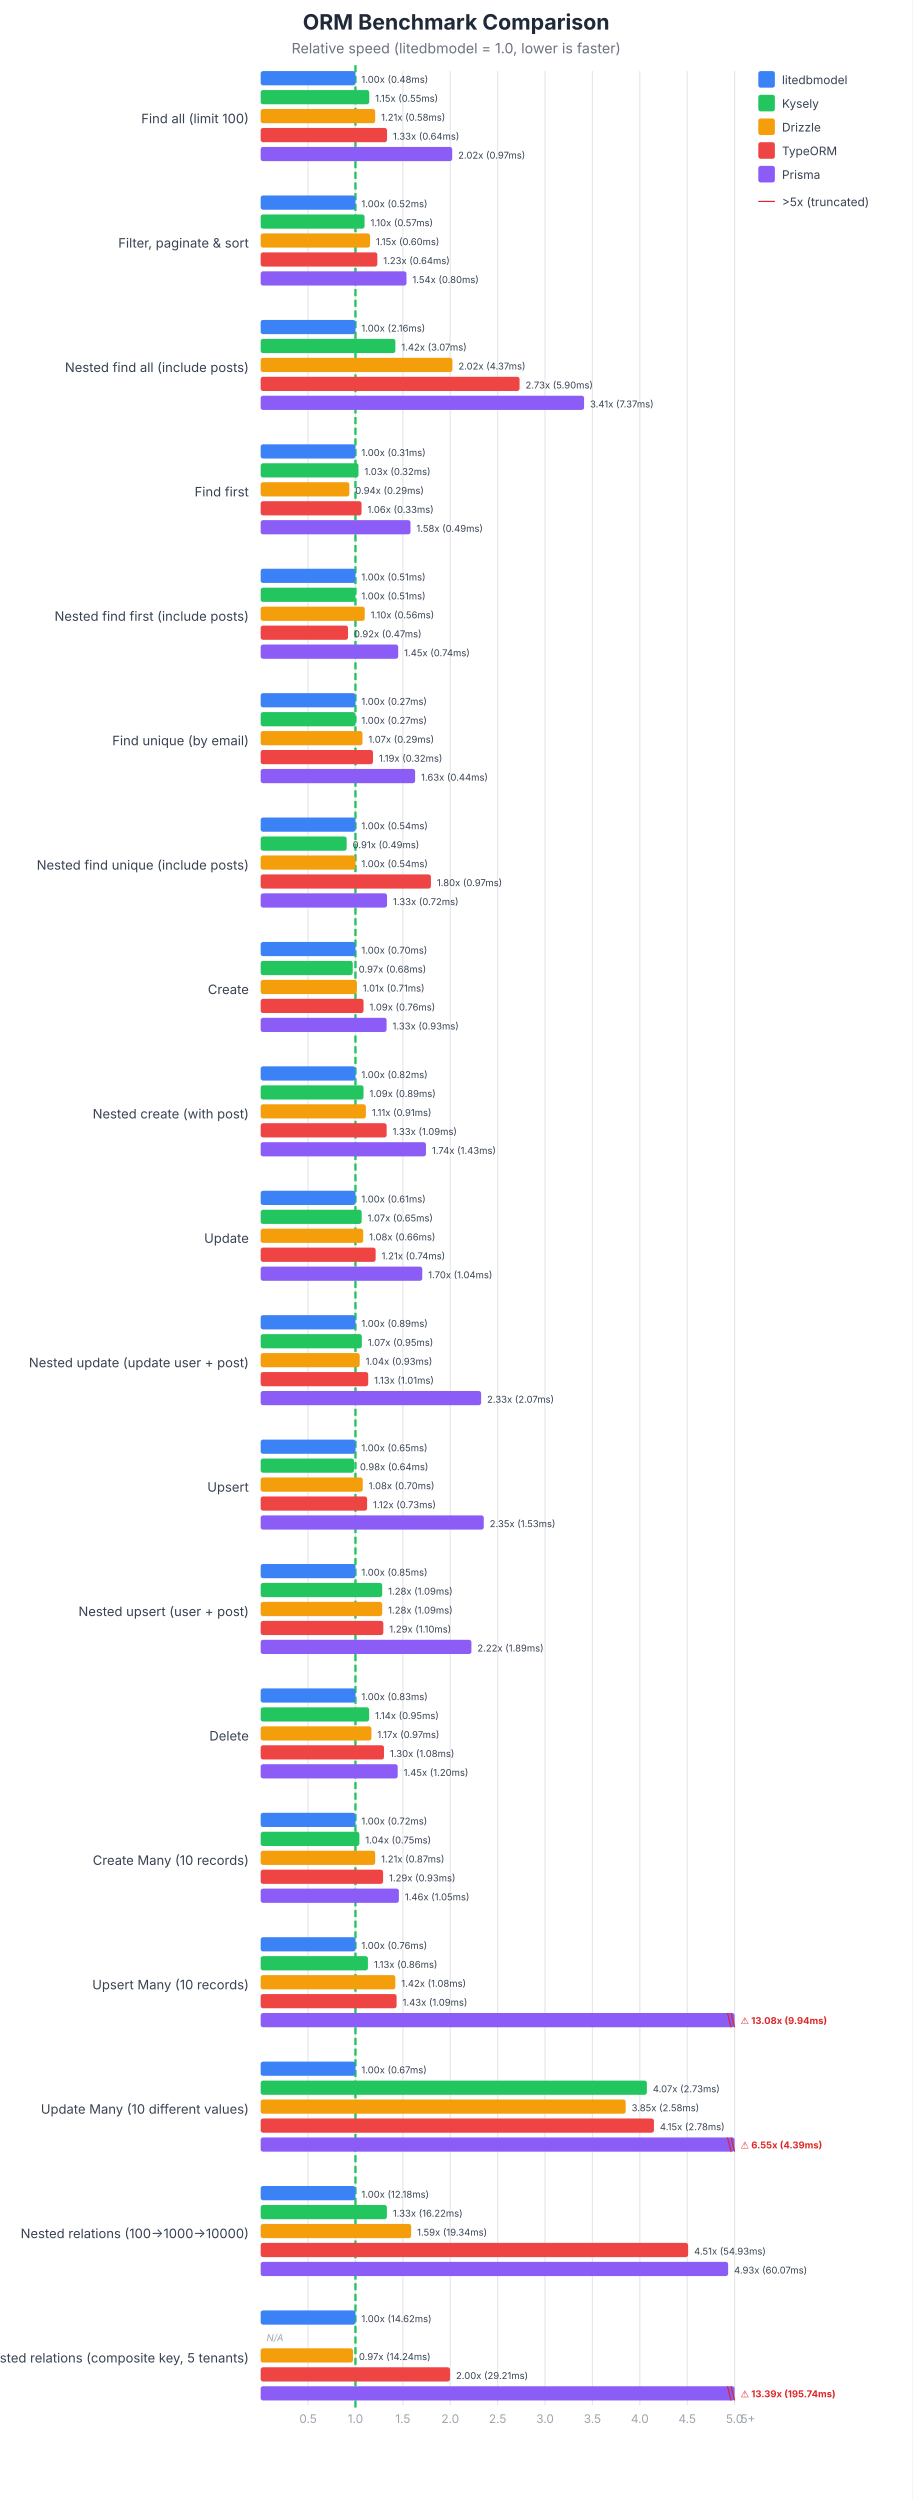
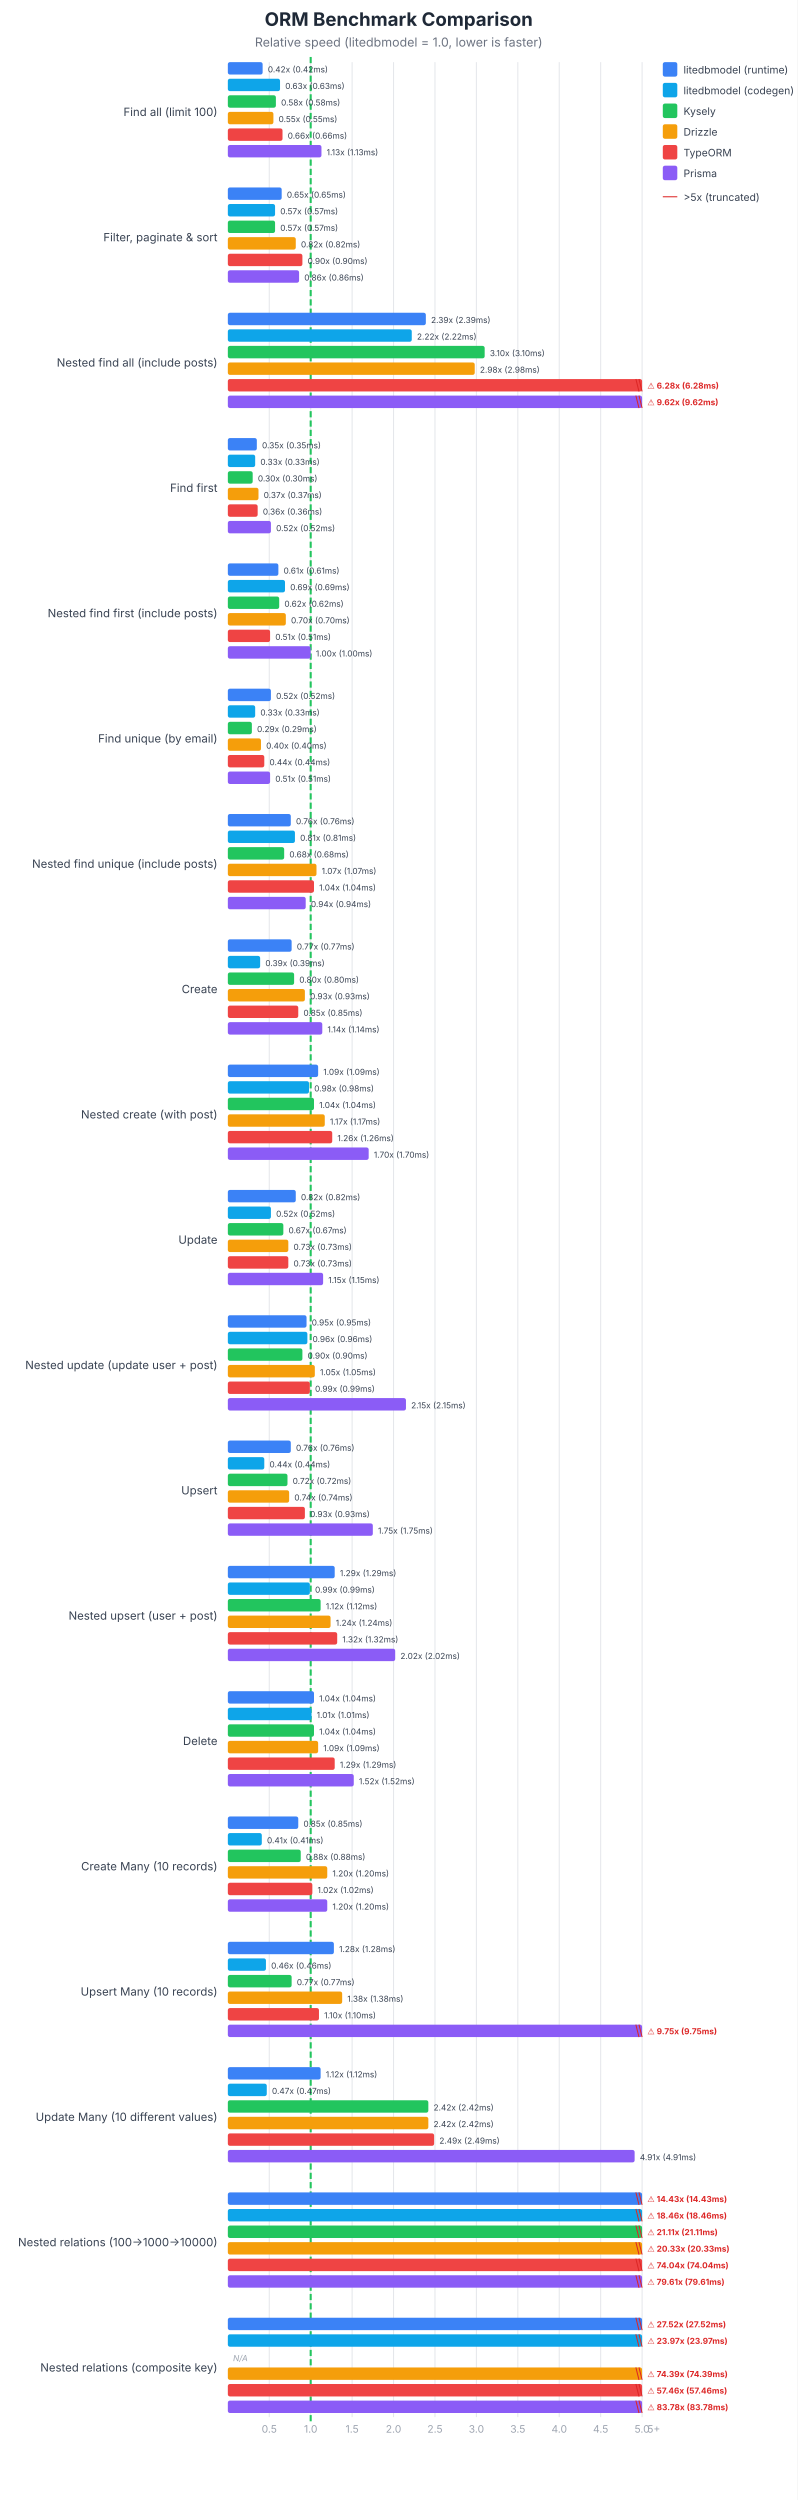
- <svg xmlns="http://www.w3.org/2000/svg" viewBox="0 0 770 2110" font-family="system-ui, -apple-system, sans-serif">
+ <svg xmlns="http://www.w3.org/2000/svg" viewBox="0 0 770 2414" font-family="system-ui, -apple-system, sans-serif">
  <rect width="100%" height="100%" fill="white" />
  <style>
    .title { font-size: 18px; font-weight: bold; fill: #1f2937; }
    .subtitle { font-size: 12px; fill: #6b7280; }
    .op-label { font-size: 11px; fill: #374151; }
    .orm-label { font-size: 9px; fill: #6b7280; }
    .value-label { font-size: 8px; fill: #374151; }
    .value-overflow { font-size: 8px; fill: #dc2626; font-weight: bold; }
    .axis-label { font-size: 10px; fill: #9ca3af; }
    .grid-line { stroke: #e5e7eb; stroke-width: 1; }
    .baseline { stroke: #22c55e; stroke-width: 2; stroke-dasharray: 6,3; }
    .overflow-line { stroke: #dc2626; stroke-width: 1; }
    .legend-text { font-size: 10px; fill: #374151; }
    .na-text { font-size: 8px; fill: #9ca3af; font-style: italic; }
  </style>
  <text x="385" y="25" text-anchor="middle" class="title">ORM Benchmark Comparison</text>
  <text x="385" y="45" text-anchor="middle" class="subtitle">Relative speed (litedbmodel = 1.0, lower is faster)</text>
  <g transform="translate(220, 60)">
-     <line x1="40" y1="0" x2="40" y2="1970" class="grid-line" />
-     <text x="40" y="1985" text-anchor="middle" class="axis-label">0.5</text>
-     <line x1="80" y1="0" x2="80" y2="1970" class="grid-line" />
-     <text x="80" y="1985" text-anchor="middle" class="axis-label">1.0</text>
-     <line x1="120" y1="0" x2="120" y2="1970" class="grid-line" />
-     <text x="120" y="1985" text-anchor="middle" class="axis-label">1.5</text>
-     <line x1="160" y1="0" x2="160" y2="1970" class="grid-line" />
-     <text x="160" y="1985" text-anchor="middle" class="axis-label">2.0</text>
-     <line x1="200" y1="0" x2="200" y2="1970" class="grid-line" />
-     <text x="200" y="1985" text-anchor="middle" class="axis-label">2.5</text>
-     <line x1="240" y1="0" x2="240" y2="1970" class="grid-line" />
-     <text x="240" y="1985" text-anchor="middle" class="axis-label">3.0</text>
-     <line x1="280" y1="0" x2="280" y2="1970" class="grid-line" />
-     <text x="280" y="1985" text-anchor="middle" class="axis-label">3.5</text>
-     <line x1="320" y1="0" x2="320" y2="1970" class="grid-line" />
-     <text x="320" y="1985" text-anchor="middle" class="axis-label">4.0</text>
-     <line x1="360" y1="0" x2="360" y2="1970" class="grid-line" />
-     <text x="360" y="1985" text-anchor="middle" class="axis-label">4.5</text>
-     <line x1="400" y1="0" x2="400" y2="1970" class="grid-line" />
-     <text x="400" y="1985" text-anchor="middle" class="axis-label">5.0</text>
-     <text x="405" y="1985" text-anchor="start" class="axis-label" fill="#dc2626">5+</text>
-     <line x1="80" y1="-5" x2="80" y2="1975" class="baseline" />
-     <text x="-10" y="40" text-anchor="end" dominant-baseline="middle" class="op-label">Find all (limit 100)</text>
-     <rect x="0" y="0" width="80" height="12" fill="#3b82f6" rx="2" />
-     <text x="85" y="7" dominant-baseline="middle" class="value-label">1.00x (0.48ms)</text>
-     <rect x="0" y="16" width="91.667" height="12" fill="#22c55e" rx="2" />
-     <text x="96.667" y="23" dominant-baseline="middle" class="value-label">1.15x (0.55ms)</text>
-     <rect x="0" y="32" width="96.667" height="12" fill="#f59e0b" rx="2" />
-     <text x="101.667" y="39" dominant-baseline="middle" class="value-label">1.21x (0.58ms)</text>
-     <rect x="0" y="48" width="106.667" height="12" fill="#ef4444" rx="2" />
-     <text x="111.667" y="55" dominant-baseline="middle" class="value-label">1.33x (0.64ms)</text>
-     <rect x="0" y="64" width="161.667" height="12" fill="#8b5cf6" rx="2" />
-     <text x="166.667" y="71" dominant-baseline="middle" class="value-label">2.02x (0.97ms)</text>
-     <text x="-10" y="145" text-anchor="end" dominant-baseline="middle" class="op-label">Filter, paginate &amp; sort</text>
-     <rect x="0" y="105" width="80" height="12" fill="#3b82f6" rx="2" />
-     <text x="85" y="112" dominant-baseline="middle" class="value-label">1.00x (0.52ms)</text>
-     <rect x="0" y="121" width="87.692" height="12" fill="#22c55e" rx="2" />
-     <text x="92.692" y="128" dominant-baseline="middle" class="value-label">1.10x (0.57ms)</text>
-     <rect x="0" y="137" width="92.308" height="12" fill="#f59e0b" rx="2" />
-     <text x="97.308" y="144" dominant-baseline="middle" class="value-label">1.15x (0.60ms)</text>
-     <rect x="0" y="153" width="98.462" height="12" fill="#ef4444" rx="2" />
-     <text x="103.462" y="160" dominant-baseline="middle" class="value-label">1.23x (0.64ms)</text>
-     <rect x="0" y="169" width="123.077" height="12" fill="#8b5cf6" rx="2" />
-     <text x="128.077" y="176" dominant-baseline="middle" class="value-label">1.54x (0.80ms)</text>
-     <text x="-10" y="250" text-anchor="end" dominant-baseline="middle" class="op-label">Nested find all (include posts)</text>
-     <rect x="0" y="210" width="80" height="12" fill="#3b82f6" rx="2" />
-     <text x="85" y="217" dominant-baseline="middle" class="value-label">1.00x (2.16ms)</text>
-     <rect x="0" y="226" width="113.704" height="12" fill="#22c55e" rx="2" />
-     <text x="118.704" y="233" dominant-baseline="middle" class="value-label">1.42x (3.07ms)</text>
-     <rect x="0" y="242" width="161.852" height="12" fill="#f59e0b" rx="2" />
-     <text x="166.852" y="249" dominant-baseline="middle" class="value-label">2.02x (4.37ms)</text>
-     <rect x="0" y="258" width="218.519" height="12" fill="#ef4444" rx="2" />
-     <text x="223.519" y="265" dominant-baseline="middle" class="value-label">2.73x (5.90ms)</text>
-     <rect x="0" y="274" width="272.963" height="12" fill="#8b5cf6" rx="2" />
-     <text x="277.963" y="281" dominant-baseline="middle" class="value-label">3.41x (7.37ms)</text>
-     <text x="-10" y="355" text-anchor="end" dominant-baseline="middle" class="op-label">Find first</text>
-     <rect x="0" y="315" width="80" height="12" fill="#3b82f6" rx="2" />
-     <text x="85" y="322" dominant-baseline="middle" class="value-label">1.00x (0.31ms)</text>
-     <rect x="0" y="331" width="82.581" height="12" fill="#22c55e" rx="2" />
-     <text x="87.581" y="338" dominant-baseline="middle" class="value-label">1.03x (0.32ms)</text>
-     <rect x="0" y="347" width="74.839" height="12" fill="#f59e0b" rx="2" />
-     <text x="79.839" y="354" dominant-baseline="middle" class="value-label">0.94x (0.29ms)</text>
-     <rect x="0" y="363" width="85.161" height="12" fill="#ef4444" rx="2" />
-     <text x="90.161" y="370" dominant-baseline="middle" class="value-label">1.06x (0.33ms)</text>
-     <rect x="0" y="379" width="126.452" height="12" fill="#8b5cf6" rx="2" />
-     <text x="131.452" y="386" dominant-baseline="middle" class="value-label">1.58x (0.49ms)</text>
-     <text x="-10" y="460" text-anchor="end" dominant-baseline="middle" class="op-label">Nested find first (include posts)</text>
-     <rect x="0" y="420" width="80" height="12" fill="#3b82f6" rx="2" />
-     <text x="85" y="427" dominant-baseline="middle" class="value-label">1.00x (0.51ms)</text>
-     <rect x="0" y="436" width="80" height="12" fill="#22c55e" rx="2" />
-     <text x="85" y="443" dominant-baseline="middle" class="value-label">1.00x (0.51ms)</text>
-     <rect x="0" y="452" width="87.843" height="12" fill="#f59e0b" rx="2" />
-     <text x="92.843" y="459" dominant-baseline="middle" class="value-label">1.10x (0.56ms)</text>
-     <rect x="0" y="468" width="73.725" height="12" fill="#ef4444" rx="2" />
-     <text x="78.725" y="475" dominant-baseline="middle" class="value-label">0.92x (0.47ms)</text>
-     <rect x="0" y="484" width="116.078" height="12" fill="#8b5cf6" rx="2" />
-     <text x="121.078" y="491" dominant-baseline="middle" class="value-label">1.45x (0.74ms)</text>
-     <text x="-10" y="565" text-anchor="end" dominant-baseline="middle" class="op-label">Find unique (by email)</text>
-     <rect x="0" y="525" width="80" height="12" fill="#3b82f6" rx="2" />
-     <text x="85" y="532" dominant-baseline="middle" class="value-label">1.00x (0.27ms)</text>
-     <rect x="0" y="541" width="80" height="12" fill="#22c55e" rx="2" />
-     <text x="85" y="548" dominant-baseline="middle" class="value-label">1.00x (0.27ms)</text>
-     <rect x="0" y="557" width="85.926" height="12" fill="#f59e0b" rx="2" />
-     <text x="90.926" y="564" dominant-baseline="middle" class="value-label">1.07x (0.29ms)</text>
-     <rect x="0" y="573" width="94.815" height="12" fill="#ef4444" rx="2" />
-     <text x="99.815" y="580" dominant-baseline="middle" class="value-label">1.19x (0.32ms)</text>
-     <rect x="0" y="589" width="130.37" height="12" fill="#8b5cf6" rx="2" />
-     <text x="135.37" y="596" dominant-baseline="middle" class="value-label">1.63x (0.44ms)</text>
-     <text x="-10" y="670" text-anchor="end" dominant-baseline="middle" class="op-label">Nested find unique (include posts)</text>
-     <rect x="0" y="630" width="80" height="12" fill="#3b82f6" rx="2" />
-     <text x="85" y="637" dominant-baseline="middle" class="value-label">1.00x (0.54ms)</text>
-     <rect x="0" y="646" width="72.593" height="12" fill="#22c55e" rx="2" />
-     <text x="77.593" y="653" dominant-baseline="middle" class="value-label">0.91x (0.49ms)</text>
-     <rect x="0" y="662" width="80" height="12" fill="#f59e0b" rx="2" />
-     <text x="85" y="669" dominant-baseline="middle" class="value-label">1.00x (0.54ms)</text>
-     <rect x="0" y="678" width="143.704" height="12" fill="#ef4444" rx="2" />
-     <text x="148.704" y="685" dominant-baseline="middle" class="value-label">1.80x (0.97ms)</text>
-     <rect x="0" y="694" width="106.667" height="12" fill="#8b5cf6" rx="2" />
-     <text x="111.667" y="701" dominant-baseline="middle" class="value-label">1.33x (0.72ms)</text>
-     <text x="-10" y="775" text-anchor="end" dominant-baseline="middle" class="op-label">Create</text>
-     <rect x="0" y="735" width="80" height="12" fill="#3b82f6" rx="2" />
-     <text x="85" y="742" dominant-baseline="middle" class="value-label">1.00x (0.70ms)</text>
-     <rect x="0" y="751" width="77.714" height="12" fill="#22c55e" rx="2" />
-     <text x="82.714" y="758" dominant-baseline="middle" class="value-label">0.97x (0.68ms)</text>
-     <rect x="0" y="767" width="81.143" height="12" fill="#f59e0b" rx="2" />
-     <text x="86.143" y="774" dominant-baseline="middle" class="value-label">1.01x (0.71ms)</text>
-     <rect x="0" y="783" width="86.857" height="12" fill="#ef4444" rx="2" />
-     <text x="91.857" y="790" dominant-baseline="middle" class="value-label">1.09x (0.76ms)</text>
-     <rect x="0" y="799" width="106.286" height="12" fill="#8b5cf6" rx="2" />
-     <text x="111.286" y="806" dominant-baseline="middle" class="value-label">1.33x (0.93ms)</text>
-     <text x="-10" y="880" text-anchor="end" dominant-baseline="middle" class="op-label">Nested create (with post)</text>
-     <rect x="0" y="840" width="80" height="12" fill="#3b82f6" rx="2" />
-     <text x="85" y="847" dominant-baseline="middle" class="value-label">1.00x (0.82ms)</text>
-     <rect x="0" y="856" width="86.829" height="12" fill="#22c55e" rx="2" />
-     <text x="91.829" y="863" dominant-baseline="middle" class="value-label">1.09x (0.89ms)</text>
-     <rect x="0" y="872" width="88.78" height="12" fill="#f59e0b" rx="2" />
-     <text x="93.78" y="879" dominant-baseline="middle" class="value-label">1.11x (0.91ms)</text>
-     <rect x="0" y="888" width="106.341" height="12" fill="#ef4444" rx="2" />
-     <text x="111.341" y="895" dominant-baseline="middle" class="value-label">1.33x (1.09ms)</text>
-     <rect x="0" y="904" width="139.512" height="12" fill="#8b5cf6" rx="2" />
-     <text x="144.512" y="911" dominant-baseline="middle" class="value-label">1.74x (1.43ms)</text>
-     <text x="-10" y="985" text-anchor="end" dominant-baseline="middle" class="op-label">Update</text>
-     <rect x="0" y="945" width="80" height="12" fill="#3b82f6" rx="2" />
-     <text x="85" y="952" dominant-baseline="middle" class="value-label">1.00x (0.61ms)</text>
-     <rect x="0" y="961" width="85.246" height="12" fill="#22c55e" rx="2" />
-     <text x="90.246" y="968" dominant-baseline="middle" class="value-label">1.07x (0.65ms)</text>
-     <rect x="0" y="977" width="86.557" height="12" fill="#f59e0b" rx="2" />
-     <text x="91.557" y="984" dominant-baseline="middle" class="value-label">1.08x (0.66ms)</text>
-     <rect x="0" y="993" width="97.049" height="12" fill="#ef4444" rx="2" />
-     <text x="102.049" y="1000" dominant-baseline="middle" class="value-label">1.21x (0.74ms)</text>
-     <rect x="0" y="1009" width="136.393" height="12" fill="#8b5cf6" rx="2" />
-     <text x="141.393" y="1016" dominant-baseline="middle" class="value-label">1.70x (1.04ms)</text>
-     <text x="-10" y="1090" text-anchor="end" dominant-baseline="middle" class="op-label">Nested update (update user + post)</text>
-     <rect x="0" y="1050" width="80" height="12" fill="#3b82f6" rx="2" />
-     <text x="85" y="1057" dominant-baseline="middle" class="value-label">1.00x (0.89ms)</text>
-     <rect x="0" y="1066" width="85.393" height="12" fill="#22c55e" rx="2" />
-     <text x="90.393" y="1073" dominant-baseline="middle" class="value-label">1.07x (0.95ms)</text>
-     <rect x="0" y="1082" width="83.596" height="12" fill="#f59e0b" rx="2" />
-     <text x="88.596" y="1089" dominant-baseline="middle" class="value-label">1.04x (0.93ms)</text>
-     <rect x="0" y="1098" width="90.787" height="12" fill="#ef4444" rx="2" />
-     <text x="95.787" y="1105" dominant-baseline="middle" class="value-label">1.13x (1.01ms)</text>
-     <rect x="0" y="1114" width="186.067" height="12" fill="#8b5cf6" rx="2" />
-     <text x="191.067" y="1121" dominant-baseline="middle" class="value-label">2.33x (2.07ms)</text>
-     <text x="-10" y="1195" text-anchor="end" dominant-baseline="middle" class="op-label">Upsert</text>
-     <rect x="0" y="1155" width="80" height="12" fill="#3b82f6" rx="2" />
-     <text x="85" y="1162" dominant-baseline="middle" class="value-label">1.00x (0.65ms)</text>
-     <rect x="0" y="1171" width="78.769" height="12" fill="#22c55e" rx="2" />
-     <text x="83.769" y="1178" dominant-baseline="middle" class="value-label">0.98x (0.64ms)</text>
-     <rect x="0" y="1187" width="86.154" height="12" fill="#f59e0b" rx="2" />
-     <text x="91.154" y="1194" dominant-baseline="middle" class="value-label">1.08x (0.70ms)</text>
-     <rect x="0" y="1203" width="89.846" height="12" fill="#ef4444" rx="2" />
-     <text x="94.846" y="1210" dominant-baseline="middle" class="value-label">1.12x (0.73ms)</text>
-     <rect x="0" y="1219" width="188.308" height="12" fill="#8b5cf6" rx="2" />
-     <text x="193.308" y="1226" dominant-baseline="middle" class="value-label">2.35x (1.53ms)</text>
-     <text x="-10" y="1300" text-anchor="end" dominant-baseline="middle" class="op-label">Nested upsert (user + post)</text>
-     <rect x="0" y="1260" width="80" height="12" fill="#3b82f6" rx="2" />
-     <text x="85" y="1267" dominant-baseline="middle" class="value-label">1.00x (0.85ms)</text>
-     <rect x="0" y="1276" width="102.588" height="12" fill="#22c55e" rx="2" />
-     <text x="107.588" y="1283" dominant-baseline="middle" class="value-label">1.28x (1.09ms)</text>
-     <rect x="0" y="1292" width="102.588" height="12" fill="#f59e0b" rx="2" />
-     <text x="107.588" y="1299" dominant-baseline="middle" class="value-label">1.28x (1.09ms)</text>
-     <rect x="0" y="1308" width="103.529" height="12" fill="#ef4444" rx="2" />
-     <text x="108.529" y="1315" dominant-baseline="middle" class="value-label">1.29x (1.10ms)</text>
-     <rect x="0" y="1324" width="177.882" height="12" fill="#8b5cf6" rx="2" />
-     <text x="182.882" y="1331" dominant-baseline="middle" class="value-label">2.22x (1.89ms)</text>
-     <text x="-10" y="1405" text-anchor="end" dominant-baseline="middle" class="op-label">Delete</text>
-     <rect x="0" y="1365" width="80" height="12" fill="#3b82f6" rx="2" />
-     <text x="85" y="1372" dominant-baseline="middle" class="value-label">1.00x (0.83ms)</text>
-     <rect x="0" y="1381" width="91.566" height="12" fill="#22c55e" rx="2" />
-     <text x="96.566" y="1388" dominant-baseline="middle" class="value-label">1.14x (0.95ms)</text>
-     <rect x="0" y="1397" width="93.494" height="12" fill="#f59e0b" rx="2" />
-     <text x="98.494" y="1404" dominant-baseline="middle" class="value-label">1.17x (0.97ms)</text>
-     <rect x="0" y="1413" width="104.096" height="12" fill="#ef4444" rx="2" />
-     <text x="109.096" y="1420" dominant-baseline="middle" class="value-label">1.30x (1.08ms)</text>
-     <rect x="0" y="1429" width="115.663" height="12" fill="#8b5cf6" rx="2" />
-     <text x="120.663" y="1436" dominant-baseline="middle" class="value-label">1.45x (1.20ms)</text>
-     <text x="-10" y="1510" text-anchor="end" dominant-baseline="middle" class="op-label">Create Many (10 records)</text>
-     <rect x="0" y="1470" width="80" height="12" fill="#3b82f6" rx="2" />
-     <text x="85" y="1477" dominant-baseline="middle" class="value-label">1.00x (0.72ms)</text>
-     <rect x="0" y="1486" width="83.333" height="12" fill="#22c55e" rx="2" />
-     <text x="88.333" y="1493" dominant-baseline="middle" class="value-label">1.04x (0.75ms)</text>
-     <rect x="0" y="1502" width="96.667" height="12" fill="#f59e0b" rx="2" />
-     <text x="101.667" y="1509" dominant-baseline="middle" class="value-label">1.21x (0.87ms)</text>
-     <rect x="0" y="1518" width="103.333" height="12" fill="#ef4444" rx="2" />
-     <text x="108.333" y="1525" dominant-baseline="middle" class="value-label">1.29x (0.93ms)</text>
-     <rect x="0" y="1534" width="116.667" height="12" fill="#8b5cf6" rx="2" />
-     <text x="121.667" y="1541" dominant-baseline="middle" class="value-label">1.46x (1.05ms)</text>
-     <text x="-10" y="1615" text-anchor="end" dominant-baseline="middle" class="op-label">Upsert Many (10 records)</text>
-     <rect x="0" y="1575" width="80" height="12" fill="#3b82f6" rx="2" />
-     <text x="85" y="1582" dominant-baseline="middle" class="value-label">1.00x (0.76ms)</text>
-     <rect x="0" y="1591" width="90.526" height="12" fill="#22c55e" rx="2" />
-     <text x="95.526" y="1598" dominant-baseline="middle" class="value-label">1.13x (0.86ms)</text>
-     <rect x="0" y="1607" width="113.684" height="12" fill="#f59e0b" rx="2" />
-     <text x="118.684" y="1614" dominant-baseline="middle" class="value-label">1.42x (1.08ms)</text>
-     <rect x="0" y="1623" width="114.737" height="12" fill="#ef4444" rx="2" />
-     <text x="119.737" y="1630" dominant-baseline="middle" class="value-label">1.43x (1.09ms)</text>
-     <rect x="0" y="1639" width="400" height="12" fill="#8b5cf6" rx="2" />
-     <line x1="397" y1="1639" x2="400" y2="1651" class="overflow-line" />
-     <line x1="394" y1="1639" x2="397" y2="1651" class="overflow-line" />
-     <text x="405" y="1646" dominant-baseline="middle" class="value-overflow">⚠️ 13.08x (9.94ms)</text>
-     <text x="-10" y="1720" text-anchor="end" dominant-baseline="middle" class="op-label">Update Many (10 different values)</text>
-     <rect x="0" y="1680" width="80" height="12" fill="#3b82f6" rx="2" />
-     <text x="85" y="1687" dominant-baseline="middle" class="value-label">1.00x (0.67ms)</text>
-     <rect x="0" y="1696" width="325.97" height="12" fill="#22c55e" rx="2" />
-     <text x="330.97" y="1703" dominant-baseline="middle" class="value-label">4.07x (2.73ms)</text>
-     <rect x="0" y="1712" width="308.06" height="12" fill="#f59e0b" rx="2" />
-     <text x="313.06" y="1719" dominant-baseline="middle" class="value-label">3.85x (2.58ms)</text>
-     <rect x="0" y="1728" width="331.94" height="12" fill="#ef4444" rx="2" />
-     <text x="336.94" y="1735" dominant-baseline="middle" class="value-label">4.15x (2.78ms)</text>
-     <rect x="0" y="1744" width="400" height="12" fill="#8b5cf6" rx="2" />
-     <line x1="397" y1="1744" x2="400" y2="1756" class="overflow-line" />
-     <line x1="394" y1="1744" x2="397" y2="1756" class="overflow-line" />
-     <text x="405" y="1751" dominant-baseline="middle" class="value-overflow">⚠️ 6.55x (4.39ms)</text>
-     <text x="-10" y="1825" text-anchor="end" dominant-baseline="middle" class="op-label">Nested relations (100→1000→10000)</text>
-     <rect x="0" y="1785" width="80" height="12" fill="#3b82f6" rx="2" />
-     <text x="85" y="1792" dominant-baseline="middle" class="value-label">1.00x (12.18ms)</text>
-     <rect x="0" y="1801" width="106.535" height="12" fill="#22c55e" rx="2" />
-     <text x="111.535" y="1808" dominant-baseline="middle" class="value-label">1.33x (16.22ms)</text>
-     <rect x="0" y="1817" width="127.028" height="12" fill="#f59e0b" rx="2" />
-     <text x="132.028" y="1824" dominant-baseline="middle" class="value-label">1.59x (19.34ms)</text>
-     <rect x="0" y="1833" width="360.788" height="12" fill="#ef4444" rx="2" />
-     <text x="365.788" y="1840" dominant-baseline="middle" class="value-label">4.51x (54.93ms)</text>
-     <rect x="0" y="1849" width="394.548" height="12" fill="#8b5cf6" rx="2" />
-     <text x="399.548" y="1856" dominant-baseline="middle" class="value-label">4.93x (60.07ms)</text>
-     <text x="-10" y="1930" text-anchor="end" dominant-baseline="middle" class="op-label">Nested relations (composite key, 5 tenants)</text>
-     <rect x="0" y="1890" width="80" height="12" fill="#3b82f6" rx="2" />
-     <text x="85" y="1897" dominant-baseline="middle" class="value-label">1.00x (14.62ms)</text>
-     <text x="5" y="1913" dominant-baseline="middle" class="na-text">N/A</text>
-     <rect x="0" y="1922" width="77.921" height="12" fill="#f59e0b" rx="2" />
-     <text x="82.921" y="1929" dominant-baseline="middle" class="value-label">0.97x (14.24ms)</text>
-     <rect x="0" y="1938" width="159.836" height="12" fill="#ef4444" rx="2" />
-     <text x="164.836" y="1945" dominant-baseline="middle" class="value-label">2.00x (29.21ms)</text>
-     <rect x="0" y="1954" width="400" height="12" fill="#8b5cf6" rx="2" />
-     <line x1="397" y1="1954" x2="400" y2="1966" class="overflow-line" />
-     <line x1="394" y1="1954" x2="397" y2="1966" class="overflow-line" />
-     <text x="405" y="1961" dominant-baseline="middle" class="value-overflow">⚠️ 13.39x (195.74ms)</text>
+     <line x1="40" y1="0" x2="40" y2="2274" class="grid-line" />
+     <text x="40" y="2289" text-anchor="middle" class="axis-label">0.5</text>
+     <line x1="80" y1="0" x2="80" y2="2274" class="grid-line" />
+     <text x="80" y="2289" text-anchor="middle" class="axis-label">1.0</text>
+     <line x1="120" y1="0" x2="120" y2="2274" class="grid-line" />
+     <text x="120" y="2289" text-anchor="middle" class="axis-label">1.5</text>
+     <line x1="160" y1="0" x2="160" y2="2274" class="grid-line" />
+     <text x="160" y="2289" text-anchor="middle" class="axis-label">2.0</text>
+     <line x1="200" y1="0" x2="200" y2="2274" class="grid-line" />
+     <text x="200" y="2289" text-anchor="middle" class="axis-label">2.5</text>
+     <line x1="240" y1="0" x2="240" y2="2274" class="grid-line" />
+     <text x="240" y="2289" text-anchor="middle" class="axis-label">3.0</text>
+     <line x1="280" y1="0" x2="280" y2="2274" class="grid-line" />
+     <text x="280" y="2289" text-anchor="middle" class="axis-label">3.5</text>
+     <line x1="320" y1="0" x2="320" y2="2274" class="grid-line" />
+     <text x="320" y="2289" text-anchor="middle" class="axis-label">4.0</text>
+     <line x1="360" y1="0" x2="360" y2="2274" class="grid-line" />
+     <text x="360" y="2289" text-anchor="middle" class="axis-label">4.5</text>
+     <line x1="400" y1="0" x2="400" y2="2274" class="grid-line" />
+     <text x="400" y="2289" text-anchor="middle" class="axis-label">5.0</text>
+     <text x="405" y="2289" text-anchor="start" class="axis-label" fill="#dc2626">5+</text>
+     <line x1="80" y1="-5" x2="80" y2="2279" class="baseline" />
+     <text x="-10" y="48" text-anchor="end" dominant-baseline="middle" class="op-label">Find all (limit 100)</text>
+     <rect x="0" y="0" width="33.6" height="12" fill="#3b82f6" rx="2" />
+     <text x="38.6" y="7" dominant-baseline="middle" class="value-label">0.42x (0.42ms)</text>
+     <rect x="0" y="16" width="50.4" height="12" fill="#0ea5e9" rx="2" />
+     <text x="55.4" y="23" dominant-baseline="middle" class="value-label">0.63x (0.63ms)</text>
+     <rect x="0" y="32" width="46.4" height="12" fill="#22c55e" rx="2" />
+     <text x="51.4" y="39" dominant-baseline="middle" class="value-label">0.58x (0.58ms)</text>
+     <rect x="0" y="48" width="44" height="12" fill="#f59e0b" rx="2" />
+     <text x="49" y="55" dominant-baseline="middle" class="value-label">0.55x (0.55ms)</text>
+     <rect x="0" y="64" width="52.8" height="12" fill="#ef4444" rx="2" />
+     <text x="57.8" y="71" dominant-baseline="middle" class="value-label">0.66x (0.66ms)</text>
+     <rect x="0" y="80" width="90.4" height="12" fill="#8b5cf6" rx="2" />
+     <text x="95.4" y="87" dominant-baseline="middle" class="value-label">1.13x (1.13ms)</text>
+     <text x="-10" y="169" text-anchor="end" dominant-baseline="middle" class="op-label">Filter, paginate &amp; sort</text>
+     <rect x="0" y="121" width="52" height="12" fill="#3b82f6" rx="2" />
+     <text x="57" y="128" dominant-baseline="middle" class="value-label">0.65x (0.65ms)</text>
+     <rect x="0" y="137" width="45.6" height="12" fill="#0ea5e9" rx="2" />
+     <text x="50.6" y="144" dominant-baseline="middle" class="value-label">0.57x (0.57ms)</text>
+     <rect x="0" y="153" width="45.6" height="12" fill="#22c55e" rx="2" />
+     <text x="50.6" y="160" dominant-baseline="middle" class="value-label">0.57x (0.57ms)</text>
+     <rect x="0" y="169" width="65.6" height="12" fill="#f59e0b" rx="2" />
+     <text x="70.6" y="176" dominant-baseline="middle" class="value-label">0.82x (0.82ms)</text>
+     <rect x="0" y="185" width="72" height="12" fill="#ef4444" rx="2" />
+     <text x="77" y="192" dominant-baseline="middle" class="value-label">0.90x (0.90ms)</text>
+     <rect x="0" y="201" width="68.8" height="12" fill="#8b5cf6" rx="2" />
+     <text x="73.8" y="208" dominant-baseline="middle" class="value-label">0.86x (0.86ms)</text>
+     <text x="-10" y="290" text-anchor="end" dominant-baseline="middle" class="op-label">Nested find all (include posts)</text>
+     <rect x="0" y="242" width="191.2" height="12" fill="#3b82f6" rx="2" />
+     <text x="196.2" y="249" dominant-baseline="middle" class="value-label">2.39x (2.39ms)</text>
+     <rect x="0" y="258" width="177.6" height="12" fill="#0ea5e9" rx="2" />
+     <text x="182.6" y="265" dominant-baseline="middle" class="value-label">2.22x (2.22ms)</text>
+     <rect x="0" y="274" width="248" height="12" fill="#22c55e" rx="2" />
+     <text x="253" y="281" dominant-baseline="middle" class="value-label">3.10x (3.10ms)</text>
+     <rect x="0" y="290" width="238.4" height="12" fill="#f59e0b" rx="2" />
+     <text x="243.4" y="297" dominant-baseline="middle" class="value-label">2.98x (2.98ms)</text>
+     <rect x="0" y="306" width="400" height="12" fill="#ef4444" rx="2" />
+     <line x1="397" y1="306" x2="400" y2="318" class="overflow-line" />
+     <line x1="394" y1="306" x2="397" y2="318" class="overflow-line" />
+     <text x="405" y="313" dominant-baseline="middle" class="value-overflow">⚠️ 6.28x (6.28ms)</text>
+     <rect x="0" y="322" width="400" height="12" fill="#8b5cf6" rx="2" />
+     <line x1="397" y1="322" x2="400" y2="334" class="overflow-line" />
+     <line x1="394" y1="322" x2="397" y2="334" class="overflow-line" />
+     <text x="405" y="329" dominant-baseline="middle" class="value-overflow">⚠️ 9.62x (9.62ms)</text>
+     <text x="-10" y="411" text-anchor="end" dominant-baseline="middle" class="op-label">Find first</text>
+     <rect x="0" y="363" width="28" height="12" fill="#3b82f6" rx="2" />
+     <text x="33" y="370" dominant-baseline="middle" class="value-label">0.35x (0.35ms)</text>
+     <rect x="0" y="379" width="26.4" height="12" fill="#0ea5e9" rx="2" />
+     <text x="31.4" y="386" dominant-baseline="middle" class="value-label">0.33x (0.33ms)</text>
+     <rect x="0" y="395" width="24" height="12" fill="#22c55e" rx="2" />
+     <text x="29" y="402" dominant-baseline="middle" class="value-label">0.30x (0.30ms)</text>
+     <rect x="0" y="411" width="29.6" height="12" fill="#f59e0b" rx="2" />
+     <text x="34.6" y="418" dominant-baseline="middle" class="value-label">0.37x (0.37ms)</text>
+     <rect x="0" y="427" width="28.8" height="12" fill="#ef4444" rx="2" />
+     <text x="33.8" y="434" dominant-baseline="middle" class="value-label">0.36x (0.36ms)</text>
+     <rect x="0" y="443" width="41.6" height="12" fill="#8b5cf6" rx="2" />
+     <text x="46.6" y="450" dominant-baseline="middle" class="value-label">0.52x (0.52ms)</text>
+     <text x="-10" y="532" text-anchor="end" dominant-baseline="middle" class="op-label">Nested find first (include posts)</text>
+     <rect x="0" y="484" width="48.8" height="12" fill="#3b82f6" rx="2" />
+     <text x="53.8" y="491" dominant-baseline="middle" class="value-label">0.61x (0.61ms)</text>
+     <rect x="0" y="500" width="55.2" height="12" fill="#0ea5e9" rx="2" />
+     <text x="60.2" y="507" dominant-baseline="middle" class="value-label">0.69x (0.69ms)</text>
+     <rect x="0" y="516" width="49.6" height="12" fill="#22c55e" rx="2" />
+     <text x="54.6" y="523" dominant-baseline="middle" class="value-label">0.62x (0.62ms)</text>
+     <rect x="0" y="532" width="56" height="12" fill="#f59e0b" rx="2" />
+     <text x="61" y="539" dominant-baseline="middle" class="value-label">0.70x (0.70ms)</text>
+     <rect x="0" y="548" width="40.8" height="12" fill="#ef4444" rx="2" />
+     <text x="45.8" y="555" dominant-baseline="middle" class="value-label">0.51x (0.51ms)</text>
+     <rect x="0" y="564" width="80" height="12" fill="#8b5cf6" rx="2" />
+     <text x="85" y="571" dominant-baseline="middle" class="value-label">1.00x (1.00ms)</text>
+     <text x="-10" y="653" text-anchor="end" dominant-baseline="middle" class="op-label">Find unique (by email)</text>
+     <rect x="0" y="605" width="41.6" height="12" fill="#3b82f6" rx="2" />
+     <text x="46.6" y="612" dominant-baseline="middle" class="value-label">0.52x (0.52ms)</text>
+     <rect x="0" y="621" width="26.4" height="12" fill="#0ea5e9" rx="2" />
+     <text x="31.4" y="628" dominant-baseline="middle" class="value-label">0.33x (0.33ms)</text>
+     <rect x="0" y="637" width="23.2" height="12" fill="#22c55e" rx="2" />
+     <text x="28.2" y="644" dominant-baseline="middle" class="value-label">0.29x (0.29ms)</text>
+     <rect x="0" y="653" width="32" height="12" fill="#f59e0b" rx="2" />
+     <text x="37" y="660" dominant-baseline="middle" class="value-label">0.40x (0.40ms)</text>
+     <rect x="0" y="669" width="35.2" height="12" fill="#ef4444" rx="2" />
+     <text x="40.2" y="676" dominant-baseline="middle" class="value-label">0.44x (0.44ms)</text>
+     <rect x="0" y="685" width="40.8" height="12" fill="#8b5cf6" rx="2" />
+     <text x="45.8" y="692" dominant-baseline="middle" class="value-label">0.51x (0.51ms)</text>
+     <text x="-10" y="774" text-anchor="end" dominant-baseline="middle" class="op-label">Nested find unique (include posts)</text>
+     <rect x="0" y="726" width="60.8" height="12" fill="#3b82f6" rx="2" />
+     <text x="65.8" y="733" dominant-baseline="middle" class="value-label">0.76x (0.76ms)</text>
+     <rect x="0" y="742" width="64.8" height="12" fill="#0ea5e9" rx="2" />
+     <text x="69.8" y="749" dominant-baseline="middle" class="value-label">0.81x (0.81ms)</text>
+     <rect x="0" y="758" width="54.4" height="12" fill="#22c55e" rx="2" />
+     <text x="59.4" y="765" dominant-baseline="middle" class="value-label">0.68x (0.68ms)</text>
+     <rect x="0" y="774" width="85.6" height="12" fill="#f59e0b" rx="2" />
+     <text x="90.6" y="781" dominant-baseline="middle" class="value-label">1.07x (1.07ms)</text>
+     <rect x="0" y="790" width="83.2" height="12" fill="#ef4444" rx="2" />
+     <text x="88.2" y="797" dominant-baseline="middle" class="value-label">1.04x (1.04ms)</text>
+     <rect x="0" y="806" width="75.2" height="12" fill="#8b5cf6" rx="2" />
+     <text x="80.2" y="813" dominant-baseline="middle" class="value-label">0.94x (0.94ms)</text>
+     <text x="-10" y="895" text-anchor="end" dominant-baseline="middle" class="op-label">Create</text>
+     <rect x="0" y="847" width="61.6" height="12" fill="#3b82f6" rx="2" />
+     <text x="66.6" y="854" dominant-baseline="middle" class="value-label">0.77x (0.77ms)</text>
+     <rect x="0" y="863" width="31.2" height="12" fill="#0ea5e9" rx="2" />
+     <text x="36.2" y="870" dominant-baseline="middle" class="value-label">0.39x (0.39ms)</text>
+     <rect x="0" y="879" width="64" height="12" fill="#22c55e" rx="2" />
+     <text x="69" y="886" dominant-baseline="middle" class="value-label">0.80x (0.80ms)</text>
+     <rect x="0" y="895" width="74.4" height="12" fill="#f59e0b" rx="2" />
+     <text x="79.4" y="902" dominant-baseline="middle" class="value-label">0.93x (0.93ms)</text>
+     <rect x="0" y="911" width="68" height="12" fill="#ef4444" rx="2" />
+     <text x="73" y="918" dominant-baseline="middle" class="value-label">0.85x (0.85ms)</text>
+     <rect x="0" y="927" width="91.2" height="12" fill="#8b5cf6" rx="2" />
+     <text x="96.2" y="934" dominant-baseline="middle" class="value-label">1.14x (1.14ms)</text>
+     <text x="-10" y="1016" text-anchor="end" dominant-baseline="middle" class="op-label">Nested create (with post)</text>
+     <rect x="0" y="968" width="87.2" height="12" fill="#3b82f6" rx="2" />
+     <text x="92.2" y="975" dominant-baseline="middle" class="value-label">1.09x (1.09ms)</text>
+     <rect x="0" y="984" width="78.4" height="12" fill="#0ea5e9" rx="2" />
+     <text x="83.4" y="991" dominant-baseline="middle" class="value-label">0.98x (0.98ms)</text>
+     <rect x="0" y="1000" width="83.2" height="12" fill="#22c55e" rx="2" />
+     <text x="88.2" y="1007" dominant-baseline="middle" class="value-label">1.04x (1.04ms)</text>
+     <rect x="0" y="1016" width="93.6" height="12" fill="#f59e0b" rx="2" />
+     <text x="98.6" y="1023" dominant-baseline="middle" class="value-label">1.17x (1.17ms)</text>
+     <rect x="0" y="1032" width="100.8" height="12" fill="#ef4444" rx="2" />
+     <text x="105.8" y="1039" dominant-baseline="middle" class="value-label">1.26x (1.26ms)</text>
+     <rect x="0" y="1048" width="136" height="12" fill="#8b5cf6" rx="2" />
+     <text x="141" y="1055" dominant-baseline="middle" class="value-label">1.70x (1.70ms)</text>
+     <text x="-10" y="1137" text-anchor="end" dominant-baseline="middle" class="op-label">Update</text>
+     <rect x="0" y="1089" width="65.6" height="12" fill="#3b82f6" rx="2" />
+     <text x="70.6" y="1096" dominant-baseline="middle" class="value-label">0.82x (0.82ms)</text>
+     <rect x="0" y="1105" width="41.6" height="12" fill="#0ea5e9" rx="2" />
+     <text x="46.6" y="1112" dominant-baseline="middle" class="value-label">0.52x (0.52ms)</text>
+     <rect x="0" y="1121" width="53.6" height="12" fill="#22c55e" rx="2" />
+     <text x="58.6" y="1128" dominant-baseline="middle" class="value-label">0.67x (0.67ms)</text>
+     <rect x="0" y="1137" width="58.4" height="12" fill="#f59e0b" rx="2" />
+     <text x="63.4" y="1144" dominant-baseline="middle" class="value-label">0.73x (0.73ms)</text>
+     <rect x="0" y="1153" width="58.4" height="12" fill="#ef4444" rx="2" />
+     <text x="63.4" y="1160" dominant-baseline="middle" class="value-label">0.73x (0.73ms)</text>
+     <rect x="0" y="1169" width="92" height="12" fill="#8b5cf6" rx="2" />
+     <text x="97" y="1176" dominant-baseline="middle" class="value-label">1.15x (1.15ms)</text>
+     <text x="-10" y="1258" text-anchor="end" dominant-baseline="middle" class="op-label">Nested update (update user + post)</text>
+     <rect x="0" y="1210" width="76" height="12" fill="#3b82f6" rx="2" />
+     <text x="81" y="1217" dominant-baseline="middle" class="value-label">0.95x (0.95ms)</text>
+     <rect x="0" y="1226" width="76.8" height="12" fill="#0ea5e9" rx="2" />
+     <text x="81.8" y="1233" dominant-baseline="middle" class="value-label">0.96x (0.96ms)</text>
+     <rect x="0" y="1242" width="72" height="12" fill="#22c55e" rx="2" />
+     <text x="77" y="1249" dominant-baseline="middle" class="value-label">0.90x (0.90ms)</text>
+     <rect x="0" y="1258" width="84" height="12" fill="#f59e0b" rx="2" />
+     <text x="89" y="1265" dominant-baseline="middle" class="value-label">1.05x (1.05ms)</text>
+     <rect x="0" y="1274" width="79.2" height="12" fill="#ef4444" rx="2" />
+     <text x="84.2" y="1281" dominant-baseline="middle" class="value-label">0.99x (0.99ms)</text>
+     <rect x="0" y="1290" width="172" height="12" fill="#8b5cf6" rx="2" />
+     <text x="177" y="1297" dominant-baseline="middle" class="value-label">2.15x (2.15ms)</text>
+     <text x="-10" y="1379" text-anchor="end" dominant-baseline="middle" class="op-label">Upsert</text>
+     <rect x="0" y="1331" width="60.8" height="12" fill="#3b82f6" rx="2" />
+     <text x="65.8" y="1338" dominant-baseline="middle" class="value-label">0.76x (0.76ms)</text>
+     <rect x="0" y="1347" width="35.2" height="12" fill="#0ea5e9" rx="2" />
+     <text x="40.2" y="1354" dominant-baseline="middle" class="value-label">0.44x (0.44ms)</text>
+     <rect x="0" y="1363" width="57.6" height="12" fill="#22c55e" rx="2" />
+     <text x="62.6" y="1370" dominant-baseline="middle" class="value-label">0.72x (0.72ms)</text>
+     <rect x="0" y="1379" width="59.2" height="12" fill="#f59e0b" rx="2" />
+     <text x="64.2" y="1386" dominant-baseline="middle" class="value-label">0.74x (0.74ms)</text>
+     <rect x="0" y="1395" width="74.4" height="12" fill="#ef4444" rx="2" />
+     <text x="79.4" y="1402" dominant-baseline="middle" class="value-label">0.93x (0.93ms)</text>
+     <rect x="0" y="1411" width="140" height="12" fill="#8b5cf6" rx="2" />
+     <text x="145" y="1418" dominant-baseline="middle" class="value-label">1.75x (1.75ms)</text>
+     <text x="-10" y="1500" text-anchor="end" dominant-baseline="middle" class="op-label">Nested upsert (user + post)</text>
+     <rect x="0" y="1452" width="103.2" height="12" fill="#3b82f6" rx="2" />
+     <text x="108.2" y="1459" dominant-baseline="middle" class="value-label">1.29x (1.29ms)</text>
+     <rect x="0" y="1468" width="79.2" height="12" fill="#0ea5e9" rx="2" />
+     <text x="84.2" y="1475" dominant-baseline="middle" class="value-label">0.99x (0.99ms)</text>
+     <rect x="0" y="1484" width="89.6" height="12" fill="#22c55e" rx="2" />
+     <text x="94.6" y="1491" dominant-baseline="middle" class="value-label">1.12x (1.12ms)</text>
+     <rect x="0" y="1500" width="99.2" height="12" fill="#f59e0b" rx="2" />
+     <text x="104.2" y="1507" dominant-baseline="middle" class="value-label">1.24x (1.24ms)</text>
+     <rect x="0" y="1516" width="105.6" height="12" fill="#ef4444" rx="2" />
+     <text x="110.6" y="1523" dominant-baseline="middle" class="value-label">1.32x (1.32ms)</text>
+     <rect x="0" y="1532" width="161.6" height="12" fill="#8b5cf6" rx="2" />
+     <text x="166.6" y="1539" dominant-baseline="middle" class="value-label">2.02x (2.02ms)</text>
+     <text x="-10" y="1621" text-anchor="end" dominant-baseline="middle" class="op-label">Delete</text>
+     <rect x="0" y="1573" width="83.2" height="12" fill="#3b82f6" rx="2" />
+     <text x="88.2" y="1580" dominant-baseline="middle" class="value-label">1.04x (1.04ms)</text>
+     <rect x="0" y="1589" width="80.8" height="12" fill="#0ea5e9" rx="2" />
+     <text x="85.8" y="1596" dominant-baseline="middle" class="value-label">1.01x (1.01ms)</text>
+     <rect x="0" y="1605" width="83.2" height="12" fill="#22c55e" rx="2" />
+     <text x="88.2" y="1612" dominant-baseline="middle" class="value-label">1.04x (1.04ms)</text>
+     <rect x="0" y="1621" width="87.2" height="12" fill="#f59e0b" rx="2" />
+     <text x="92.2" y="1628" dominant-baseline="middle" class="value-label">1.09x (1.09ms)</text>
+     <rect x="0" y="1637" width="103.2" height="12" fill="#ef4444" rx="2" />
+     <text x="108.2" y="1644" dominant-baseline="middle" class="value-label">1.29x (1.29ms)</text>
+     <rect x="0" y="1653" width="121.6" height="12" fill="#8b5cf6" rx="2" />
+     <text x="126.6" y="1660" dominant-baseline="middle" class="value-label">1.52x (1.52ms)</text>
+     <text x="-10" y="1742" text-anchor="end" dominant-baseline="middle" class="op-label">Create Many (10 records)</text>
+     <rect x="0" y="1694" width="68" height="12" fill="#3b82f6" rx="2" />
+     <text x="73" y="1701" dominant-baseline="middle" class="value-label">0.85x (0.85ms)</text>
+     <rect x="0" y="1710" width="32.8" height="12" fill="#0ea5e9" rx="2" />
+     <text x="37.8" y="1717" dominant-baseline="middle" class="value-label">0.41x (0.41ms)</text>
+     <rect x="0" y="1726" width="70.4" height="12" fill="#22c55e" rx="2" />
+     <text x="75.4" y="1733" dominant-baseline="middle" class="value-label">0.88x (0.88ms)</text>
+     <rect x="0" y="1742" width="96" height="12" fill="#f59e0b" rx="2" />
+     <text x="101" y="1749" dominant-baseline="middle" class="value-label">1.20x (1.20ms)</text>
+     <rect x="0" y="1758" width="81.6" height="12" fill="#ef4444" rx="2" />
+     <text x="86.6" y="1765" dominant-baseline="middle" class="value-label">1.02x (1.02ms)</text>
+     <rect x="0" y="1774" width="96" height="12" fill="#8b5cf6" rx="2" />
+     <text x="101" y="1781" dominant-baseline="middle" class="value-label">1.20x (1.20ms)</text>
+     <text x="-10" y="1863" text-anchor="end" dominant-baseline="middle" class="op-label">Upsert Many (10 records)</text>
+     <rect x="0" y="1815" width="102.4" height="12" fill="#3b82f6" rx="2" />
+     <text x="107.4" y="1822" dominant-baseline="middle" class="value-label">1.28x (1.28ms)</text>
+     <rect x="0" y="1831" width="36.8" height="12" fill="#0ea5e9" rx="2" />
+     <text x="41.8" y="1838" dominant-baseline="middle" class="value-label">0.46x (0.46ms)</text>
+     <rect x="0" y="1847" width="61.6" height="12" fill="#22c55e" rx="2" />
+     <text x="66.6" y="1854" dominant-baseline="middle" class="value-label">0.77x (0.77ms)</text>
+     <rect x="0" y="1863" width="110.4" height="12" fill="#f59e0b" rx="2" />
+     <text x="115.4" y="1870" dominant-baseline="middle" class="value-label">1.38x (1.38ms)</text>
+     <rect x="0" y="1879" width="88" height="12" fill="#ef4444" rx="2" />
+     <text x="93" y="1886" dominant-baseline="middle" class="value-label">1.10x (1.10ms)</text>
+     <rect x="0" y="1895" width="400" height="12" fill="#8b5cf6" rx="2" />
+     <line x1="397" y1="1895" x2="400" y2="1907" class="overflow-line" />
+     <line x1="394" y1="1895" x2="397" y2="1907" class="overflow-line" />
+     <text x="405" y="1902" dominant-baseline="middle" class="value-overflow">⚠️ 9.75x (9.75ms)</text>
+     <text x="-10" y="1984" text-anchor="end" dominant-baseline="middle" class="op-label">Update Many (10 different values)</text>
+     <rect x="0" y="1936" width="89.6" height="12" fill="#3b82f6" rx="2" />
+     <text x="94.6" y="1943" dominant-baseline="middle" class="value-label">1.12x (1.12ms)</text>
+     <rect x="0" y="1952" width="37.6" height="12" fill="#0ea5e9" rx="2" />
+     <text x="42.6" y="1959" dominant-baseline="middle" class="value-label">0.47x (0.47ms)</text>
+     <rect x="0" y="1968" width="193.6" height="12" fill="#22c55e" rx="2" />
+     <text x="198.6" y="1975" dominant-baseline="middle" class="value-label">2.42x (2.42ms)</text>
+     <rect x="0" y="1984" width="193.6" height="12" fill="#f59e0b" rx="2" />
+     <text x="198.6" y="1991" dominant-baseline="middle" class="value-label">2.42x (2.42ms)</text>
+     <rect x="0" y="2000" width="199.2" height="12" fill="#ef4444" rx="2" />
+     <text x="204.2" y="2007" dominant-baseline="middle" class="value-label">2.49x (2.49ms)</text>
+     <rect x="0" y="2016" width="392.8" height="12" fill="#8b5cf6" rx="2" />
+     <text x="397.8" y="2023" dominant-baseline="middle" class="value-label">4.91x (4.91ms)</text>
+     <text x="-10" y="2105" text-anchor="end" dominant-baseline="middle" class="op-label">Nested relations (100→1000→10000)</text>
+     <rect x="0" y="2057" width="400" height="12" fill="#3b82f6" rx="2" />
+     <line x1="397" y1="2057" x2="400" y2="2069" class="overflow-line" />
+     <line x1="394" y1="2057" x2="397" y2="2069" class="overflow-line" />
+     <text x="405" y="2064" dominant-baseline="middle" class="value-overflow">⚠️ 14.43x (14.43ms)</text>
+     <rect x="0" y="2073" width="400" height="12" fill="#0ea5e9" rx="2" />
+     <line x1="397" y1="2073" x2="400" y2="2085" class="overflow-line" />
+     <line x1="394" y1="2073" x2="397" y2="2085" class="overflow-line" />
+     <text x="405" y="2080" dominant-baseline="middle" class="value-overflow">⚠️ 18.46x (18.46ms)</text>
+     <rect x="0" y="2089" width="400" height="12" fill="#22c55e" rx="2" />
+     <line x1="397" y1="2089" x2="400" y2="2101" class="overflow-line" />
+     <line x1="394" y1="2089" x2="397" y2="2101" class="overflow-line" />
+     <text x="405" y="2096" dominant-baseline="middle" class="value-overflow">⚠️ 21.11x (21.11ms)</text>
+     <rect x="0" y="2105" width="400" height="12" fill="#f59e0b" rx="2" />
+     <line x1="397" y1="2105" x2="400" y2="2117" class="overflow-line" />
+     <line x1="394" y1="2105" x2="397" y2="2117" class="overflow-line" />
+     <text x="405" y="2112" dominant-baseline="middle" class="value-overflow">⚠️ 20.33x (20.33ms)</text>
+     <rect x="0" y="2121" width="400" height="12" fill="#ef4444" rx="2" />
+     <line x1="397" y1="2121" x2="400" y2="2133" class="overflow-line" />
+     <line x1="394" y1="2121" x2="397" y2="2133" class="overflow-line" />
+     <text x="405" y="2128" dominant-baseline="middle" class="value-overflow">⚠️ 74.04x (74.04ms)</text>
+     <rect x="0" y="2137" width="400" height="12" fill="#8b5cf6" rx="2" />
+     <line x1="397" y1="2137" x2="400" y2="2149" class="overflow-line" />
+     <line x1="394" y1="2137" x2="397" y2="2149" class="overflow-line" />
+     <text x="405" y="2144" dominant-baseline="middle" class="value-overflow">⚠️ 79.61x (79.61ms)</text>
+     <text x="-10" y="2226" text-anchor="end" dominant-baseline="middle" class="op-label">Nested relations (composite key)</text>
+     <rect x="0" y="2178" width="400" height="12" fill="#3b82f6" rx="2" />
+     <line x1="397" y1="2178" x2="400" y2="2190" class="overflow-line" />
+     <line x1="394" y1="2178" x2="397" y2="2190" class="overflow-line" />
+     <text x="405" y="2185" dominant-baseline="middle" class="value-overflow">⚠️ 27.52x (27.52ms)</text>
+     <rect x="0" y="2194" width="400" height="12" fill="#0ea5e9" rx="2" />
+     <line x1="397" y1="2194" x2="400" y2="2206" class="overflow-line" />
+     <line x1="394" y1="2194" x2="397" y2="2206" class="overflow-line" />
+     <text x="405" y="2201" dominant-baseline="middle" class="value-overflow">⚠️ 23.97x (23.97ms)</text>
+     <text x="5" y="2217" dominant-baseline="middle" class="na-text">N/A</text>
+     <rect x="0" y="2226" width="400" height="12" fill="#f59e0b" rx="2" />
+     <line x1="397" y1="2226" x2="400" y2="2238" class="overflow-line" />
+     <line x1="394" y1="2226" x2="397" y2="2238" class="overflow-line" />
+     <text x="405" y="2233" dominant-baseline="middle" class="value-overflow">⚠️ 74.39x (74.39ms)</text>
+     <rect x="0" y="2242" width="400" height="12" fill="#ef4444" rx="2" />
+     <line x1="397" y1="2242" x2="400" y2="2254" class="overflow-line" />
+     <line x1="394" y1="2242" x2="397" y2="2254" class="overflow-line" />
+     <text x="405" y="2249" dominant-baseline="middle" class="value-overflow">⚠️ 57.46x (57.46ms)</text>
+     <rect x="0" y="2258" width="400" height="12" fill="#8b5cf6" rx="2" />
+     <line x1="397" y1="2258" x2="400" y2="2270" class="overflow-line" />
+     <line x1="394" y1="2258" x2="397" y2="2270" class="overflow-line" />
+     <text x="405" y="2265" dominant-baseline="middle" class="value-overflow">⚠️ 83.78x (83.78ms)</text>
  </g>
  <g transform="translate(640, 60)">
    <rect x="0" y="0" width="14" height="14" fill="#3b82f6" rx="2" />
-     <text x="20" y="11" class="legend-text">litedbmodel</text>
-     <rect x="0" y="20" width="14" height="14" fill="#22c55e" rx="2" />
-     <text x="20" y="31" class="legend-text">Kysely</text>
-     <rect x="0" y="40" width="14" height="14" fill="#f59e0b" rx="2" />
-     <text x="20" y="51" class="legend-text">Drizzle</text>
-     <rect x="0" y="60" width="14" height="14" fill="#ef4444" rx="2" />
-     <text x="20" y="71" class="legend-text">TypeORM</text>
-     <rect x="0" y="80" width="14" height="14" fill="#8b5cf6" rx="2" />
-     <text x="20" y="91" class="legend-text">Prisma</text>
-     <line x1="0" y1="110" x2="14" y2="110" class="overflow-line" />
-     <text x="20" y="114" class="legend-text" fill="#dc2626">&gt;5x (truncated)</text>
+     <text x="20" y="11" class="legend-text">litedbmodel (runtime)</text>
+     <rect x="0" y="20" width="14" height="14" fill="#0ea5e9" rx="2" />
+     <text x="20" y="31" class="legend-text">litedbmodel (codegen)</text>
+     <rect x="0" y="40" width="14" height="14" fill="#22c55e" rx="2" />
+     <text x="20" y="51" class="legend-text">Kysely</text>
+     <rect x="0" y="60" width="14" height="14" fill="#f59e0b" rx="2" />
+     <text x="20" y="71" class="legend-text">Drizzle</text>
+     <rect x="0" y="80" width="14" height="14" fill="#ef4444" rx="2" />
+     <text x="20" y="91" class="legend-text">TypeORM</text>
+     <rect x="0" y="100" width="14" height="14" fill="#8b5cf6" rx="2" />
+     <text x="20" y="111" class="legend-text">Prisma</text>
+     <line x1="0" y1="130" x2="14" y2="130" class="overflow-line" />
+     <text x="20" y="134" class="legend-text" fill="#dc2626">&gt;5x (truncated)</text>
  </g>
</svg>
